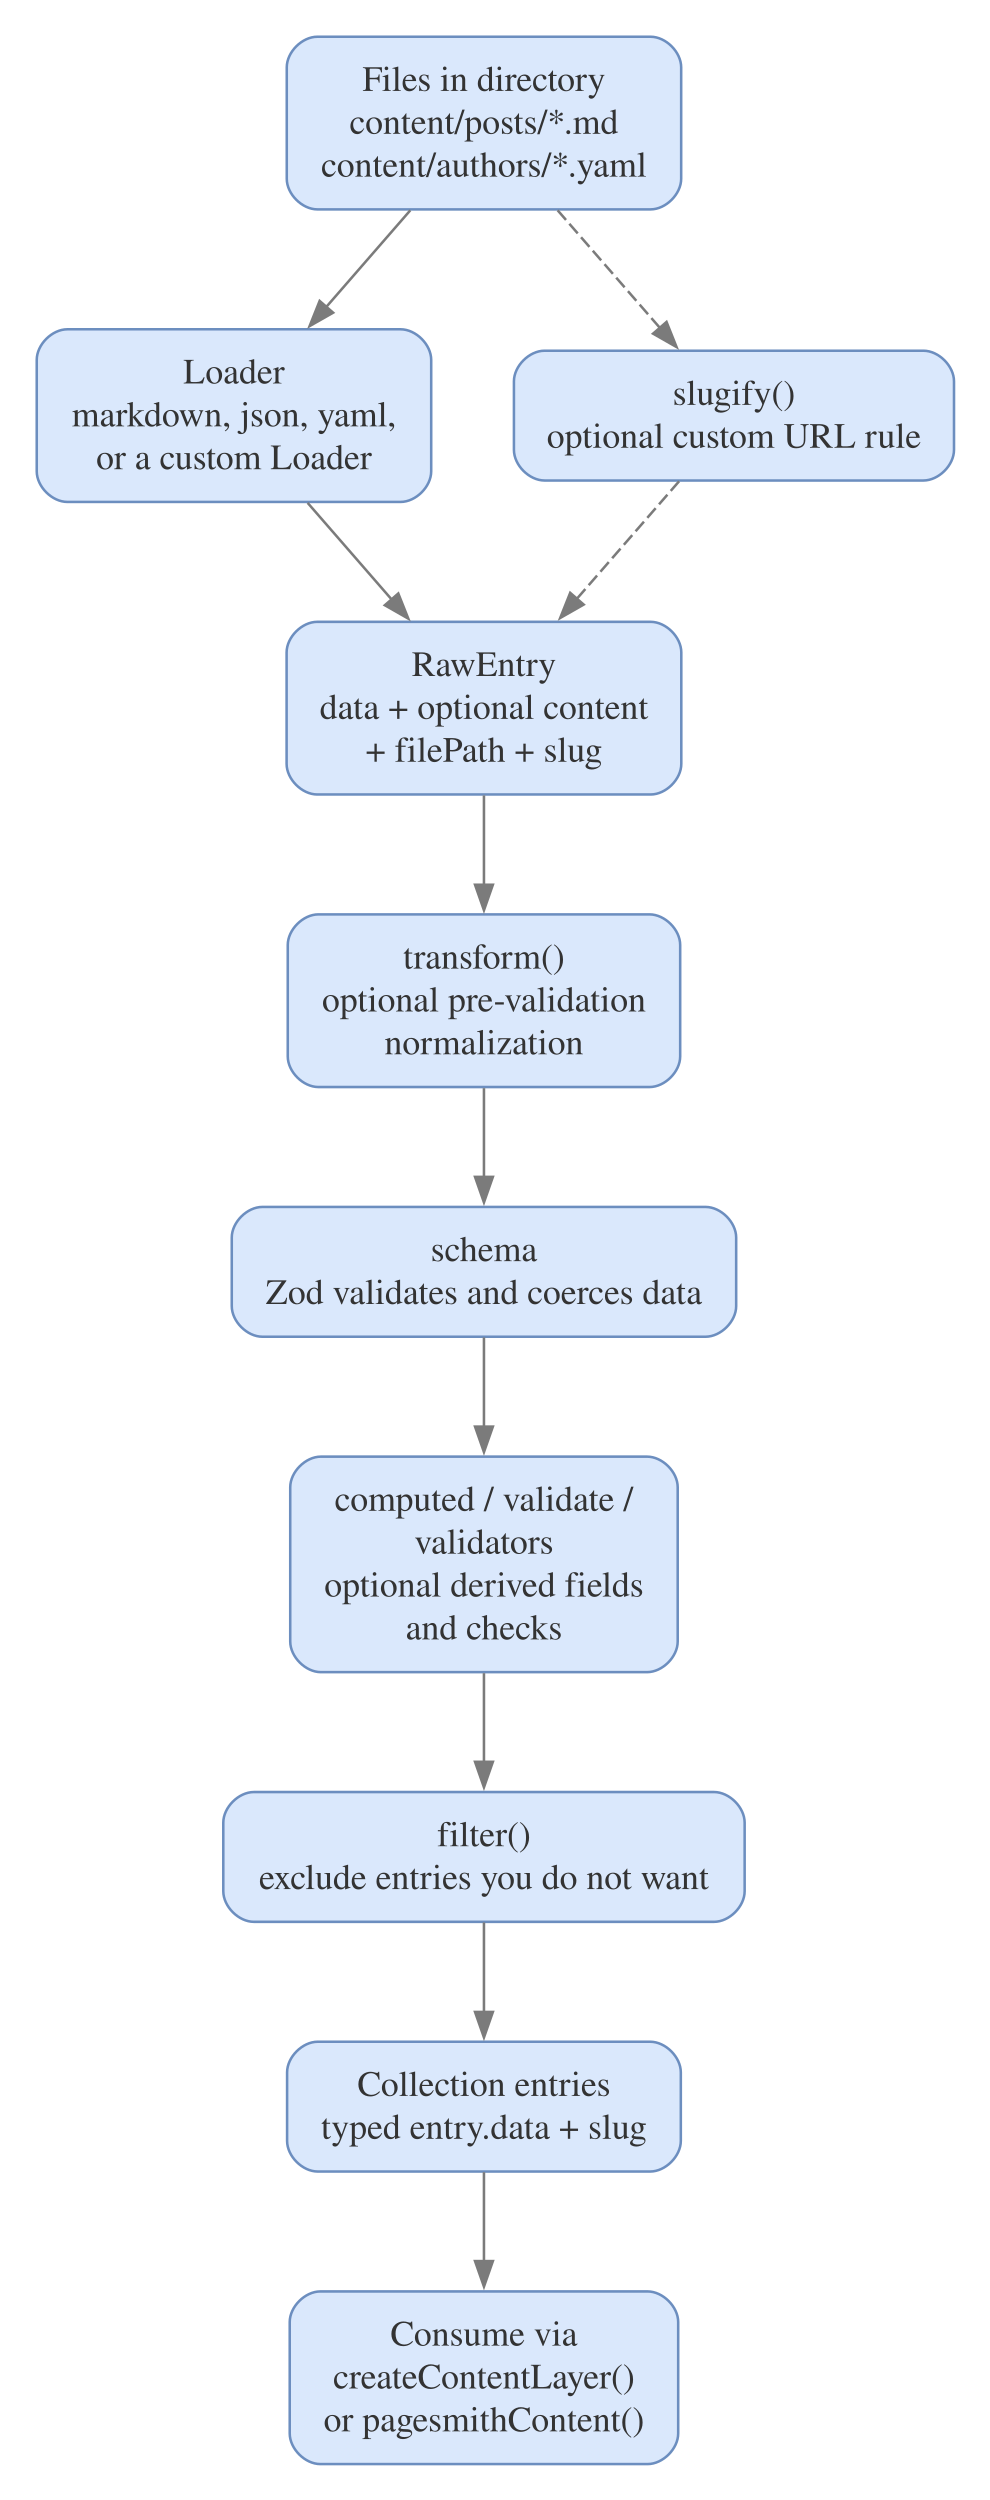
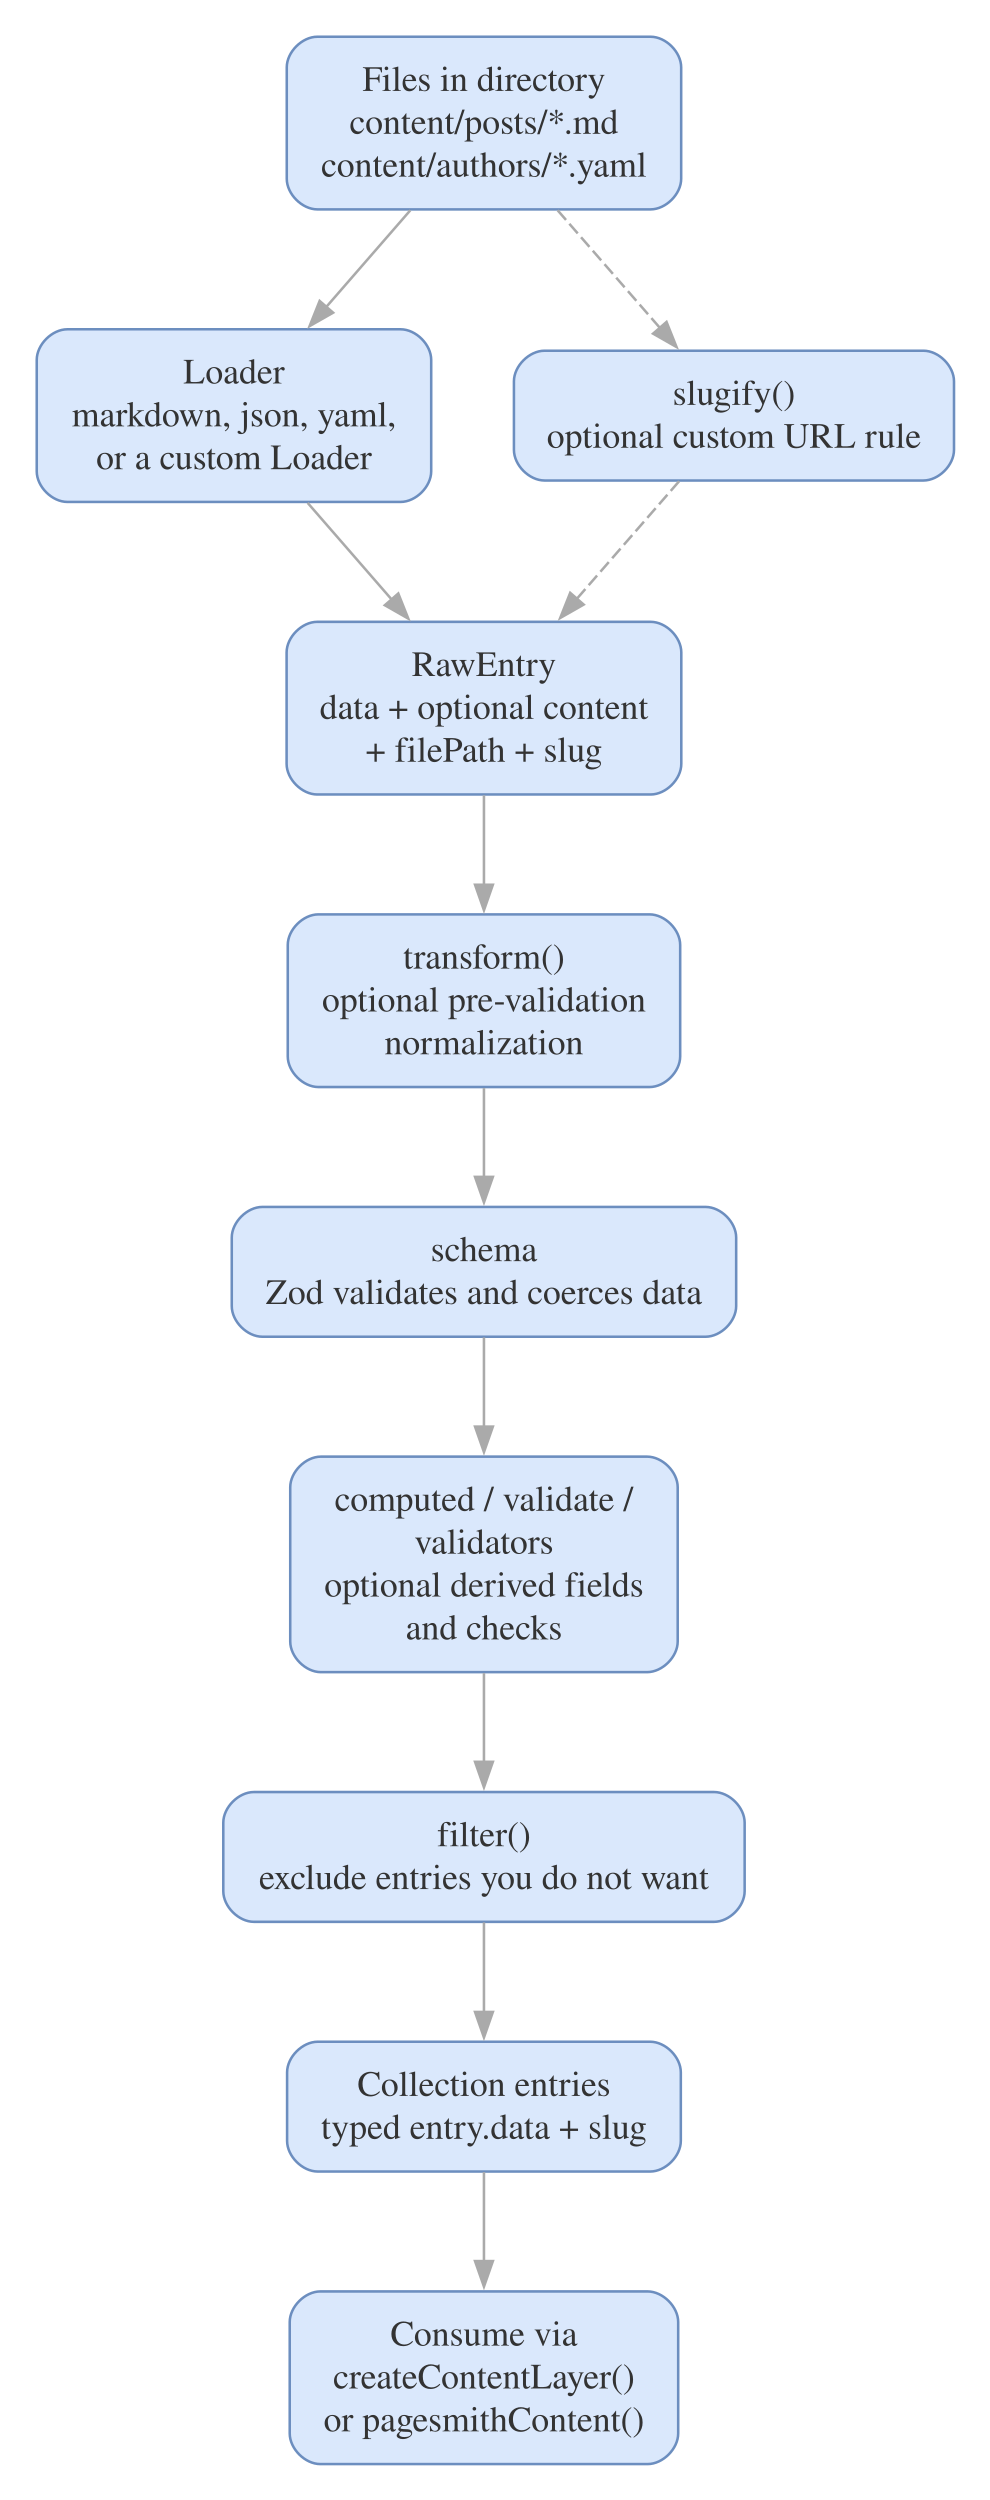
<svg xmlns="http://www.w3.org/2000/svg" width="388pt" height="980pt" viewBox="0.00 0.00 388.00 980.00">
  <g id="graph0" class="graph" transform="scale(1 1) rotate(0) translate(14.4 965.92)">
    <g id="node1" class="node">
      <path fill="#dae8fc" stroke="#6c8ebf" d="M240.62,-951.52C240.62,-951.52 110.01,-951.52 110.01,-951.52 104.01,-951.52 98.01,-945.52 98.01,-939.52 98.01,-939.52 98.01,-895.84 98.01,-895.84 98.01,-889.84 104.01,-883.84 110.01,-883.84 110.01,-883.84 240.62,-883.84 240.62,-883.84 246.62,-883.84 252.62,-889.84 252.62,-895.84 252.62,-895.84 252.62,-939.52 252.62,-939.52 252.62,-945.52 246.62,-951.52 240.62,-951.52" />
      <text xml:space="preserve" text-anchor="middle" x="175.31" y="-930.28" font-family="Times,serif" font-size="14.00" fill="#333333">Files in directory</text>
      <text xml:space="preserve" text-anchor="middle" x="175.31" y="-913.48" font-family="Times,serif" font-size="14.00" fill="#333333">content/posts/*.md</text>
      <text xml:space="preserve" text-anchor="middle" x="175.31" y="-896.68" font-family="Times,serif" font-size="14.00" fill="#333333">content/authors/*.yaml</text>
    </g>
    <g id="node2" class="node">
      <path fill="#dae8fc" stroke="#6c8ebf" d="M142.63,-836.84C142.63,-836.84 12,-836.84 12,-836.84 6,-836.84 0,-830.84 0,-824.84 0,-824.84 0,-781.16 0,-781.16 0,-775.16 6,-769.16 12,-769.16 12,-769.16 142.63,-769.16 142.63,-769.16 148.63,-769.16 154.63,-775.16 154.63,-781.16 154.63,-781.16 154.63,-824.84 154.63,-824.84 154.63,-830.84 148.63,-836.84 142.63,-836.84" />
      <text xml:space="preserve" text-anchor="middle" x="77.31" y="-815.6" font-family="Times,serif" font-size="14.00" fill="#333333">Loader</text>
      <text xml:space="preserve" text-anchor="middle" x="77.31" y="-798.8" font-family="Times,serif" font-size="14.00" fill="#333333">markdown, json, yaml,</text>
      <text xml:space="preserve" text-anchor="middle" x="77.31" y="-782" font-family="Times,serif" font-size="14.00" fill="#333333">or a custom Loader</text>
    </g>
    <g id="edge1" class="edge">
-       <path fill="none" stroke="#7b7b7b" d="M146.44,-883.48C136.07,-871.56 124.25,-857.97 113.35,-845.43" />
-       <polygon fill="#7b7b7b" stroke="#7b7b7b" points="116.18,-843.35 106.97,-838.1 110.9,-847.95 116.18,-843.35" />
+       <path fill="none" stroke="#aaaaaa" d="M146.44,-883.48C136.07,-871.56 124.25,-857.97 113.35,-845.43" />
+       <polygon fill="#aaaaaa" stroke="#aaaaaa" points="116.18,-843.35 106.97,-838.1 110.9,-847.95 116.18,-843.35" />
    </g>
    <g id="node10" class="node">
      <path fill="#dae8fc" stroke="#6c8ebf" d="M347.57,-828.44C347.57,-828.44 199.06,-828.44 199.06,-828.44 193.06,-828.44 187.06,-822.44 187.06,-816.44 187.06,-816.44 187.06,-789.56 187.06,-789.56 187.06,-783.56 193.06,-777.56 199.06,-777.56 199.06,-777.56 347.57,-777.56 347.57,-777.56 353.57,-777.56 359.57,-783.56 359.57,-789.56 359.57,-789.56 359.57,-816.44 359.57,-816.44 359.57,-822.44 353.57,-828.44 347.57,-828.44" />
      <text xml:space="preserve" text-anchor="middle" x="273.31" y="-807.2" font-family="Times,serif" font-size="14.00" fill="#333333">slugify()</text>
      <text xml:space="preserve" text-anchor="middle" x="273.31" y="-790.4" font-family="Times,serif" font-size="14.00" fill="#333333">optional custom URL rule</text>
    </g>
    <g id="edge9" class="edge">
-       <path fill="none" stroke="#7b7b7b" stroke-dasharray="5,2" d="M204.19,-883.48C216.93,-868.83 231.87,-851.65 244.6,-837.02" />
-       <polygon fill="#7b7b7b" stroke="#7b7b7b" points="246.88,-839.72 250.81,-829.88 241.6,-835.13 246.88,-839.72" />
+       <path fill="none" stroke="#aaaaaa" stroke-dasharray="5,2" d="M204.19,-883.48C216.93,-868.83 231.87,-851.65 244.6,-837.02" />
+       <polygon fill="#aaaaaa" stroke="#aaaaaa" points="246.88,-839.72 250.81,-829.88 241.6,-835.13 246.88,-839.72" />
    </g>
    <g id="node3" class="node">
      <path fill="#dae8fc" stroke="#6c8ebf" d="M240.67,-722.16C240.67,-722.16 109.95,-722.16 109.95,-722.16 103.95,-722.16 97.95,-716.16 97.95,-710.16 97.95,-710.16 97.95,-666.48 97.95,-666.48 97.95,-660.48 103.95,-654.48 109.95,-654.48 109.95,-654.48 240.67,-654.48 240.67,-654.48 246.67,-654.48 252.67,-660.48 252.67,-666.48 252.67,-666.48 252.67,-710.16 252.67,-710.16 252.67,-716.16 246.67,-722.16 240.67,-722.16" />
      <text xml:space="preserve" text-anchor="middle" x="175.31" y="-700.92" font-family="Times,serif" font-size="14.00" fill="#333333">RawEntry</text>
      <text xml:space="preserve" text-anchor="middle" x="175.31" y="-684.12" font-family="Times,serif" font-size="14.00" fill="#333333">data + optional content</text>
      <text xml:space="preserve" text-anchor="middle" x="175.31" y="-667.32" font-family="Times,serif" font-size="14.00" fill="#333333">+ filePath + slug</text>
    </g>
    <g id="edge2" class="edge">
-       <path fill="none" stroke="#7b7b7b" d="M106.19,-768.8C116.55,-756.88 128.38,-743.29 139.28,-730.75" />
-       <polygon fill="#7b7b7b" stroke="#7b7b7b" points="141.73,-733.27 145.65,-723.42 136.45,-728.67 141.73,-733.27" />
+       <path fill="none" stroke="#aaaaaa" d="M106.19,-768.8C116.55,-756.88 128.38,-743.29 139.28,-730.75" />
+       <polygon fill="#aaaaaa" stroke="#aaaaaa" points="141.73,-733.27 145.65,-723.42 136.45,-728.67 141.73,-733.27" />
    </g>
    <g id="node4" class="node">
      <path fill="#dae8fc" stroke="#6c8ebf" d="M240.23,-607.48C240.23,-607.48 110.4,-607.48 110.4,-607.48 104.4,-607.48 98.4,-601.48 98.4,-595.48 98.4,-595.48 98.4,-551.8 98.4,-551.8 98.4,-545.8 104.4,-539.8 110.4,-539.8 110.4,-539.8 240.23,-539.8 240.23,-539.8 246.23,-539.8 252.23,-545.8 252.23,-551.8 252.23,-551.8 252.23,-595.48 252.23,-595.48 252.23,-601.48 246.23,-607.48 240.23,-607.48" />
      <text xml:space="preserve" text-anchor="middle" x="175.31" y="-586.24" font-family="Times,serif" font-size="14.00" fill="#333333">transform()</text>
      <text xml:space="preserve" text-anchor="middle" x="175.31" y="-569.44" font-family="Times,serif" font-size="14.00" fill="#333333">optional pre-validation</text>
      <text xml:space="preserve" text-anchor="middle" x="175.31" y="-552.64" font-family="Times,serif" font-size="14.00" fill="#333333">normalization</text>
    </g>
    <g id="edge3" class="edge">
-       <path fill="none" stroke="#7b7b7b" d="M175.31,-654.12C175.31,-643.12 175.31,-630.69 175.31,-618.98" />
-       <polygon fill="#7b7b7b" stroke="#7b7b7b" points="178.81,-619.11 175.31,-609.11 171.81,-619.11 178.81,-619.11" />
+       <path fill="none" stroke="#aaaaaa" d="M175.31,-654.12C175.31,-643.12 175.31,-630.69 175.31,-618.98" />
+       <polygon fill="#aaaaaa" stroke="#aaaaaa" points="178.81,-619.11 175.31,-609.11 171.81,-619.11 178.81,-619.11" />
    </g>
    <g id="node5" class="node">
      <path fill="#dae8fc" stroke="#6c8ebf" d="M262.18,-492.8C262.18,-492.8 88.45,-492.8 88.45,-492.8 82.45,-492.8 76.45,-486.8 76.45,-480.8 76.45,-480.8 76.45,-453.92 76.45,-453.92 76.45,-447.92 82.45,-441.92 88.45,-441.92 88.45,-441.92 262.18,-441.92 262.18,-441.92 268.18,-441.92 274.18,-447.92 274.18,-453.92 274.18,-453.92 274.18,-480.8 274.18,-480.8 274.18,-486.8 268.18,-492.8 262.18,-492.8" />
      <text xml:space="preserve" text-anchor="middle" x="175.31" y="-471.56" font-family="Times,serif" font-size="14.00" fill="#333333">schema</text>
      <text xml:space="preserve" text-anchor="middle" x="175.31" y="-454.76" font-family="Times,serif" font-size="14.00" fill="#333333">Zod validates and coerces data</text>
    </g>
    <g id="edge4" class="edge">
-       <path fill="none" stroke="#7b7b7b" d="M175.31,-539.36C175.31,-528.21 175.31,-515.73 175.31,-504.38" />
-       <polygon fill="#7b7b7b" stroke="#7b7b7b" points="178.81,-504.58 175.31,-494.58 171.81,-504.58 178.81,-504.58" />
+       <path fill="none" stroke="#aaaaaa" d="M175.31,-539.36C175.31,-528.21 175.31,-515.73 175.31,-504.38" />
+       <polygon fill="#aaaaaa" stroke="#aaaaaa" points="178.81,-504.58 175.31,-494.58 171.81,-504.58 178.81,-504.58" />
    </g>
    <g id="node6" class="node">
      <path fill="#dae8fc" stroke="#6c8ebf" d="M239.26,-394.92C239.26,-394.92 111.37,-394.92 111.37,-394.92 105.37,-394.92 99.37,-388.92 99.37,-382.92 99.37,-382.92 99.37,-322.44 99.37,-322.44 99.37,-316.44 105.37,-310.44 111.37,-310.44 111.37,-310.44 239.26,-310.44 239.26,-310.44 245.26,-310.44 251.26,-316.44 251.26,-322.44 251.26,-322.44 251.26,-382.92 251.26,-382.92 251.26,-388.92 245.26,-394.92 239.26,-394.92" />
      <text xml:space="preserve" text-anchor="middle" x="175.31" y="-373.68" font-family="Times,serif" font-size="14.00" fill="#333333">computed / validate /</text>
      <text xml:space="preserve" text-anchor="middle" x="175.31" y="-356.88" font-family="Times,serif" font-size="14.00" fill="#333333">validators</text>
      <text xml:space="preserve" text-anchor="middle" x="175.31" y="-340.08" font-family="Times,serif" font-size="14.00" fill="#333333">optional derived fields</text>
      <text xml:space="preserve" text-anchor="middle" x="175.31" y="-323.28" font-family="Times,serif" font-size="14.00" fill="#333333">and checks</text>
    </g>
    <g id="edge5" class="edge">
-       <path fill="none" stroke="#7b7b7b" d="M175.31,-441.63C175.31,-431.22 175.31,-418.67 175.31,-406.36" />
-       <polygon fill="#7b7b7b" stroke="#7b7b7b" points="178.81,-406.7 175.31,-396.7 171.81,-406.7 178.81,-406.7" />
+       <path fill="none" stroke="#aaaaaa" d="M175.31,-441.63C175.31,-431.22 175.31,-418.67 175.31,-406.36" />
+       <polygon fill="#aaaaaa" stroke="#aaaaaa" points="178.81,-406.7 175.31,-396.7 171.81,-406.7 178.81,-406.7" />
    </g>
    <g id="node7" class="node">
      <path fill="#dae8fc" stroke="#6c8ebf" d="M265.5,-263.44C265.5,-263.44 85.13,-263.44 85.13,-263.44 79.13,-263.44 73.13,-257.44 73.13,-251.44 73.13,-251.44 73.13,-224.56 73.13,-224.56 73.13,-218.56 79.13,-212.56 85.13,-212.56 85.13,-212.56 265.5,-212.56 265.5,-212.56 271.5,-212.56 277.5,-218.56 277.5,-224.56 277.5,-224.56 277.5,-251.44 277.5,-251.44 277.5,-257.44 271.5,-263.44 265.5,-263.44" />
      <text xml:space="preserve" text-anchor="middle" x="175.31" y="-242.2" font-family="Times,serif" font-size="14.00" fill="#333333">filter()</text>
      <text xml:space="preserve" text-anchor="middle" x="175.31" y="-225.4" font-family="Times,serif" font-size="14.00" fill="#333333">exclude entries you do not want</text>
    </g>
    <g id="edge6" class="edge">
-       <path fill="none" stroke="#7b7b7b" d="M175.31,-310.04C175.31,-298.62 175.31,-286.34 175.31,-275.25" />
-       <polygon fill="#7b7b7b" stroke="#7b7b7b" points="178.81,-275.3 175.31,-265.3 171.81,-275.3 178.81,-275.3" />
+       <path fill="none" stroke="#aaaaaa" d="M175.31,-310.04C175.31,-298.62 175.31,-286.34 175.31,-275.25" />
+       <polygon fill="#aaaaaa" stroke="#aaaaaa" points="178.81,-275.3 175.31,-265.3 171.81,-275.3 178.81,-275.3" />
    </g>
    <g id="node8" class="node">
      <path fill="#dae8fc" stroke="#6c8ebf" d="M240.48,-165.56C240.48,-165.56 110.14,-165.56 110.14,-165.56 104.14,-165.56 98.14,-159.56 98.14,-153.56 98.14,-153.56 98.14,-126.68 98.14,-126.68 98.14,-120.68 104.14,-114.68 110.14,-114.68 110.14,-114.68 240.48,-114.68 240.48,-114.68 246.48,-114.68 252.48,-120.68 252.48,-126.68 252.48,-126.68 252.48,-153.56 252.48,-153.56 252.48,-159.56 246.48,-165.56 240.48,-165.56" />
      <text xml:space="preserve" text-anchor="middle" x="175.31" y="-144.32" font-family="Times,serif" font-size="14.00" fill="#333333">Collection entries</text>
      <text xml:space="preserve" text-anchor="middle" x="175.31" y="-127.52" font-family="Times,serif" font-size="14.00" fill="#333333">typed entry.data + slug</text>
    </g>
    <g id="edge7" class="edge">
-       <path fill="none" stroke="#7b7b7b" d="M175.31,-212.31C175.31,-201.57 175.31,-188.78 175.31,-177.03" />
-       <polygon fill="#7b7b7b" stroke="#7b7b7b" points="178.81,-177.24 175.31,-167.24 171.81,-177.24 178.81,-177.24" />
+       <path fill="none" stroke="#aaaaaa" d="M175.31,-212.31C175.31,-201.57 175.31,-188.78 175.31,-177.03" />
+       <polygon fill="#aaaaaa" stroke="#aaaaaa" points="178.81,-177.24 175.31,-167.24 171.81,-177.24 178.81,-177.24" />
    </g>
    <g id="node9" class="node">
      <path fill="#dae8fc" stroke="#6c8ebf" d="M239.45,-67.68C239.45,-67.68 111.17,-67.68 111.17,-67.68 105.17,-67.68 99.17,-61.68 99.17,-55.68 99.17,-55.68 99.17,-12 99.17,-12 99.17,-6 105.17,0 111.17,0 111.17,0 239.45,0 239.45,0 245.45,0 251.45,-6 251.45,-12 251.45,-12 251.45,-55.68 251.45,-55.68 251.45,-61.68 245.45,-67.68 239.45,-67.68" />
      <text xml:space="preserve" text-anchor="middle" x="175.31" y="-46.44" font-family="Times,serif" font-size="14.00" fill="#333333">Consume via</text>
      <text xml:space="preserve" text-anchor="middle" x="175.31" y="-29.64" font-family="Times,serif" font-size="14.00" fill="#333333">createContentLayer()</text>
      <text xml:space="preserve" text-anchor="middle" x="175.31" y="-12.84" font-family="Times,serif" font-size="14.00" fill="#333333">or pagesmithContent()</text>
    </g>
    <g id="edge8" class="edge">
-       <path fill="none" stroke="#7b7b7b" d="M175.31,-114.41C175.31,-103.91 175.31,-91.34 175.31,-79.32" />
-       <polygon fill="#7b7b7b" stroke="#7b7b7b" points="178.81,-79.57 175.31,-69.57 171.81,-79.57 178.81,-79.57" />
+       <path fill="none" stroke="#aaaaaa" d="M175.31,-114.41C175.31,-103.91 175.31,-91.34 175.31,-79.32" />
+       <polygon fill="#aaaaaa" stroke="#aaaaaa" points="178.81,-79.57 175.31,-69.57 171.81,-79.57 178.81,-79.57" />
    </g>
    <g id="edge10" class="edge">
-       <path fill="none" stroke="#7b7b7b" stroke-dasharray="5,2" d="M251.81,-777.27C240.02,-763.72 225.09,-746.55 211.55,-730.99" />
-       <polygon fill="#7b7b7b" stroke="#7b7b7b" points="214.4,-728.93 205.2,-723.68 209.12,-733.53 214.4,-728.93" />
+       <path fill="none" stroke="#aaaaaa" stroke-dasharray="5,2" d="M251.81,-777.27C240.02,-763.72 225.09,-746.55 211.55,-730.99" />
+       <polygon fill="#aaaaaa" stroke="#aaaaaa" points="214.4,-728.93 205.2,-723.68 209.12,-733.53 214.4,-728.93" />
    </g>
  </g>
</svg>
